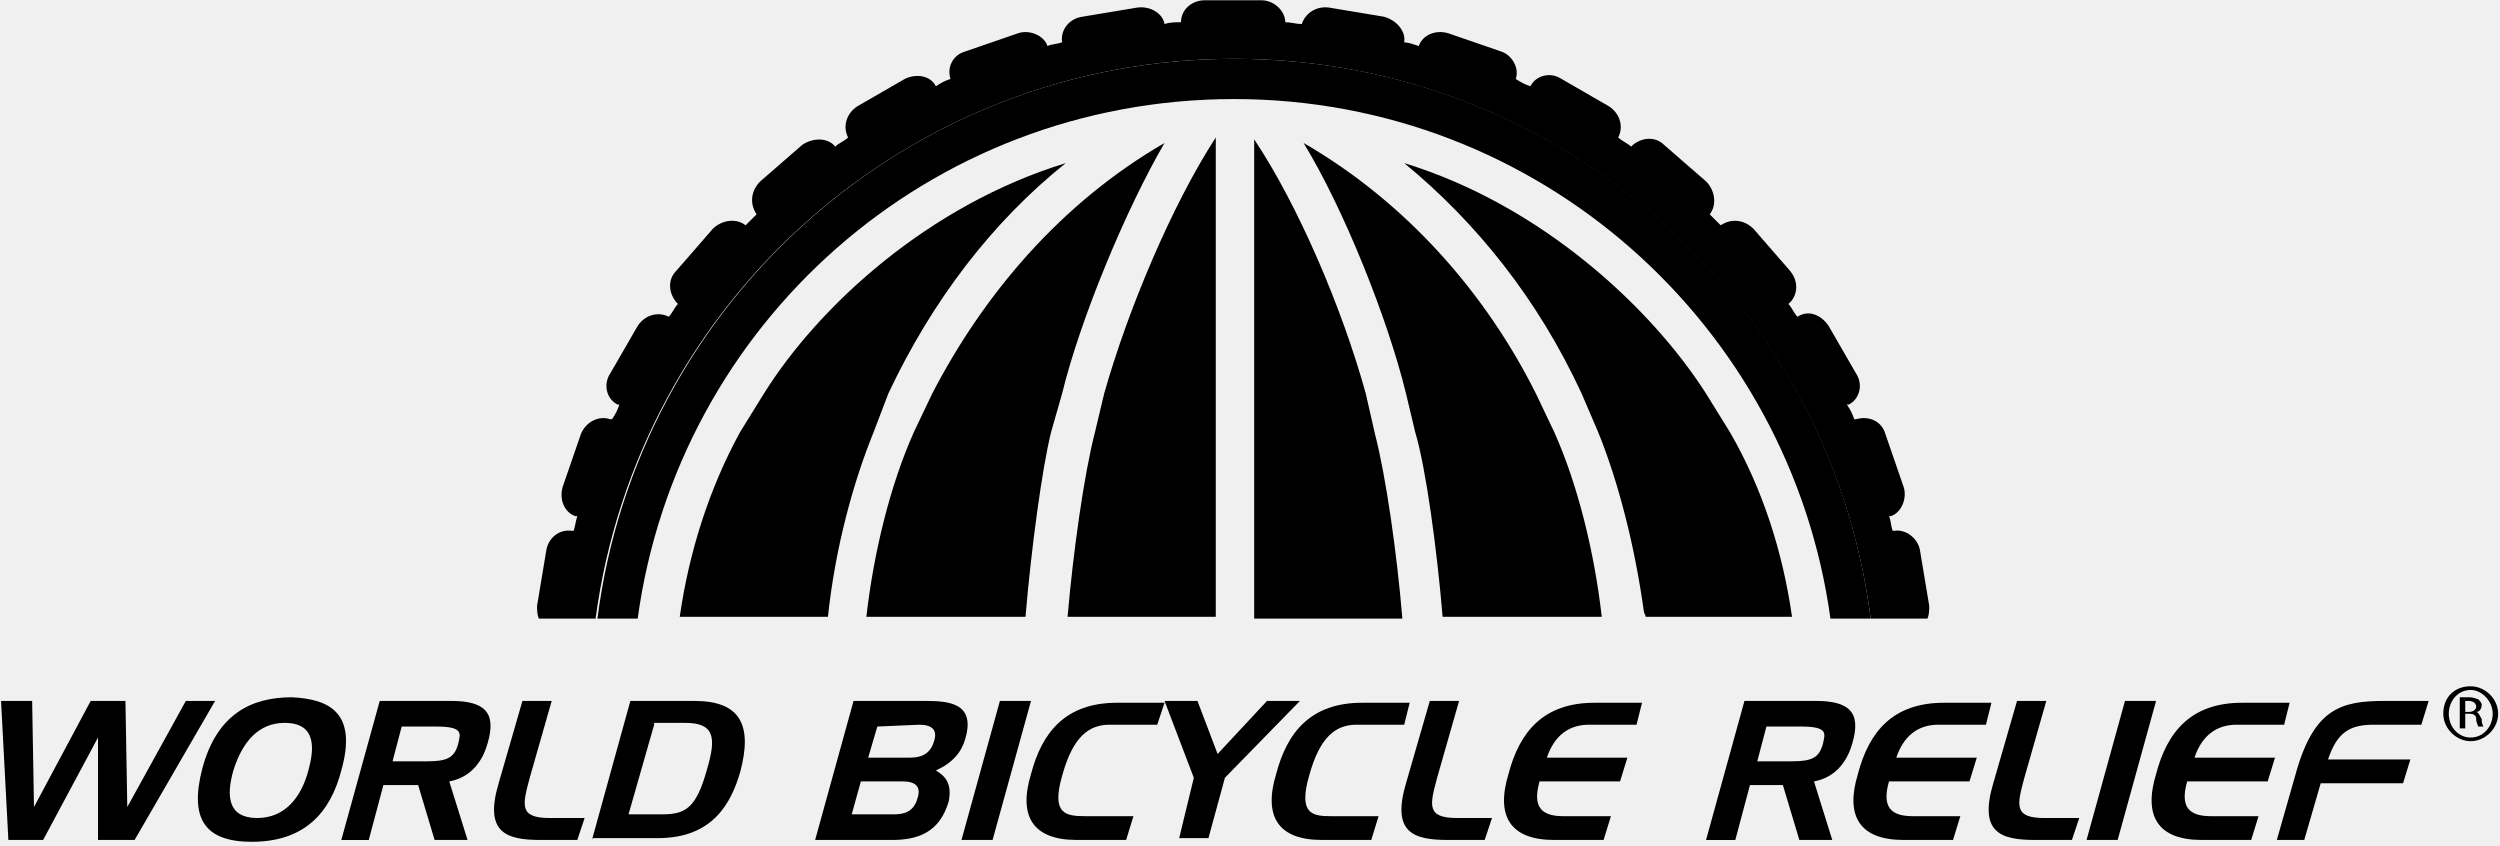
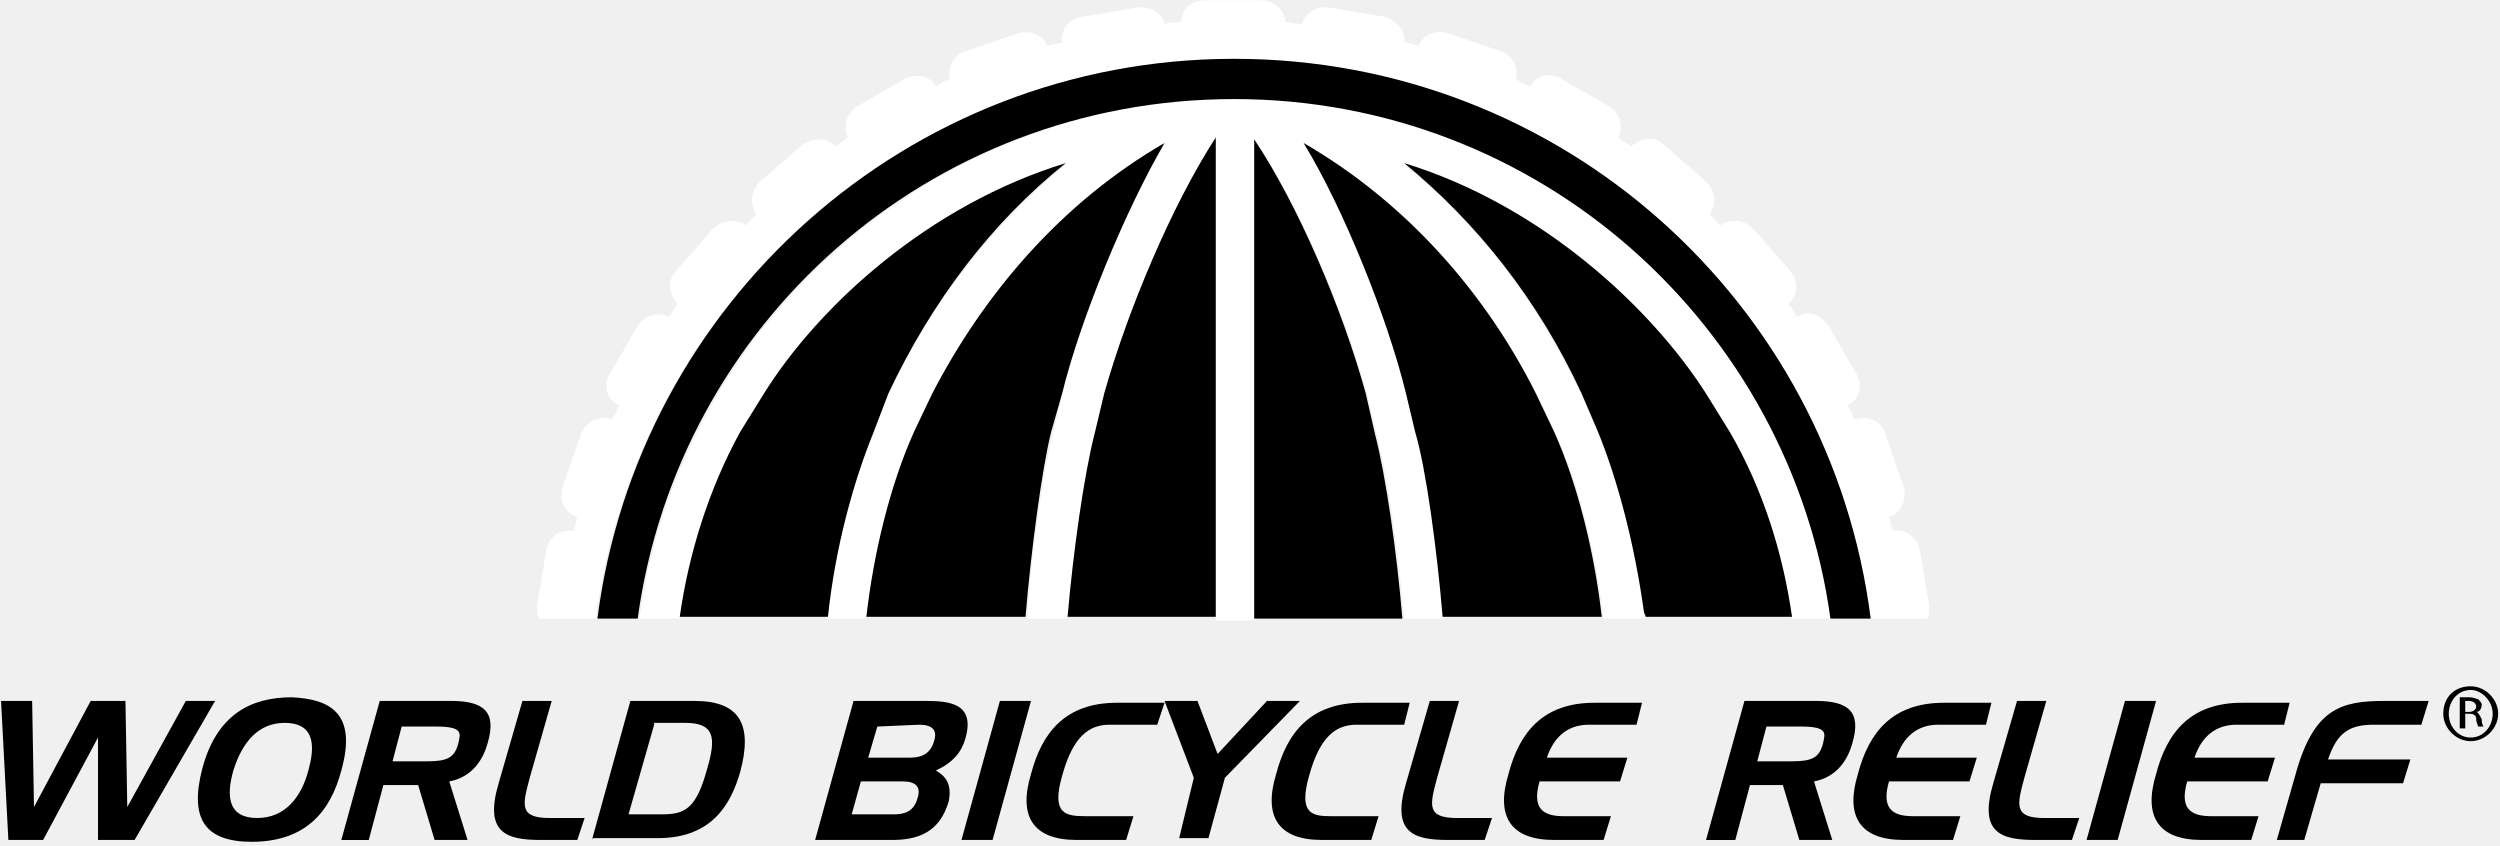
- <svg xmlns="http://www.w3.org/2000/svg" width="399" height="135" viewBox="0 0 399 135">
-   <g transform="translate(-1 -2)" fill="none" fill-rule="evenodd">
+ <svg xmlns="http://www.w3.org/2000/svg" width="399" height="135" fill="white" viewBox="0 0 399 135">
+   <g transform="translate(-1 -2)" fill="white" fill-rule="evenodd">
    <path d="M119.124 71.24l3.796-6.13c8.759-13.723 26.277-30.074 48.175-36.789-11.387 9.343-21.314 21.606-28.321 36.788l-2.628 6.132c-3.212 8.175-6.131 18.686-7.3 29.489h6.424c1.168-10.22 3.796-21.022 7.591-29.49l2.92-6.13c7.883-15.767 20.438-30.365 37.08-40-6.423 10.51-13.43 28.029-16.35 40l-1.46 6.13c-1.46 5.84-3.504 18.979-4.087 29.49h6.423c.876-10.511 2.628-22.774 4.38-29.49l1.46-6.13c3.795-13.723 10.802-30.074 17.81-40.584v76.496h6.423V24.526c7.007 10.51 14.014 26.86 17.81 40.583l1.46 6.132c1.752 6.715 3.504 19.27 4.38 29.489h6.423c-.876-10.511-2.628-23.65-4.38-29.49l-1.46-6.13c-2.92-11.971-9.927-29.49-16.35-40 16.642 9.635 28.905 24.233 37.08 40l2.92 6.13c3.796 8.468 6.423 19.27 7.591 29.49h6.716c0-.292-.292-.584-.292-.876-1.168-10.51-4.088-20.73-7.3-28.613l-2.627-6.132c-7.008-14.89-16.643-27.445-28.322-36.788 21.898 6.715 39.417 22.774 48.176 36.788l3.795 6.132c4.964 9.051 8.175 19.27 9.927 29.489h6.424c-6.424-47.007-46.424-82.92-95.183-82.92-48.759 0-88.759 36.205-95.182 82.92h6.423c1.168-10.22 4.672-20.438 9.635-29.49z" />
-     <path d="M197.956 11.387c52.263 0 95.183 39.124 101.606 89.343h9.051c.292-.584.292-1.46.292-2.044l-1.46-8.759c-.292-2.044-2.336-3.504-4.087-3.212h-.292c-.292-.876-.292-1.751-.584-2.335h.292c1.752-.584 2.627-2.92 2.044-4.672l-2.92-8.467c-.584-2.044-2.628-2.92-4.672-2.336h-.292c-.292-.876-.584-1.46-1.168-2.336h.292c1.752-.876 2.336-3.211 1.168-4.963l-4.38-7.591c-1.167-1.752-3.211-2.628-4.963-1.46-.584-.584-.876-1.46-1.46-2.044 1.46-1.168 1.752-3.504.292-5.256l-5.84-6.715c-1.459-1.46-3.503-1.752-5.255-.584l-1.751-1.752c1.167-1.46.876-3.795-.584-5.255l-6.716-5.84c-1.46-1.46-3.795-1.167-5.255.292-.584-.583-1.46-.875-2.044-1.46.876-1.751.292-3.795-1.46-4.963l-7.591-4.38c-1.752-1.167-4.088-.583-4.964 1.168-.875-.292-1.46-.584-2.335-1.167.584-1.752-.584-3.796-2.336-4.38l-8.467-2.92c-2.044-.584-4.088.292-4.672 2.044-.876-.292-1.752-.584-2.336-.584.292-1.752-1.167-3.504-3.211-4.087l-8.76-1.46c-2.043-.292-3.795.876-4.379 2.627-.876 0-1.752-.292-2.628-.292 0-1.751-1.751-3.503-3.795-3.503h-9.051c-2.044 0-3.796 1.46-3.796 3.503-.876 0-1.752 0-2.628.292-.292-1.751-2.335-2.92-4.38-2.627l-8.758 1.46c-2.044.292-3.504 2.043-3.212 4.087-.876.292-1.752.292-2.336.584-.584-1.752-2.92-2.628-4.671-2.044l-8.468 2.92c-2.043.584-2.92 2.628-2.335 4.38-.876.292-1.46.583-2.336 1.167-.876-1.751-3.212-2.043-4.964-1.167l-7.59 4.38c-1.753 1.167-2.337 3.21-1.46 4.963-.585.584-1.46.876-2.044 1.46-1.168-1.46-3.504-1.46-5.256-.293l-6.715 5.84c-1.46 1.46-1.752 3.504-.584 5.255L120 37.956c-1.46-1.168-3.796-.876-5.255.584l-5.84 6.715c-1.46 1.46-1.168 3.796.292 5.256-.584.584-.876 1.46-1.46 2.044-1.752-.876-3.795-.292-4.963 1.46l-4.38 7.59c-1.168 1.753-.584 4.088 1.168 4.964h.292c-.292.876-.584 1.46-1.168 2.336h-.292c-1.752-.584-3.795.292-4.671 2.336l-2.92 8.467c-.584 2.044.292 4.088 2.044 4.672h.292c-.292.875-.292 1.46-.584 2.335h-.292c-2.044-.292-3.796 1.168-4.088 3.212l-1.46 8.76c0 .583 0 1.459.292 2.043h9.051c6.716-50.511 49.927-89.343 101.898-89.343z" fill="#000" fill-rule="nonzero" />
+     <path d="M197.956 11.387c52.263 0 95.183 39.124 101.606 89.343h9.051c.292-.584.292-1.46.292-2.044l-1.46-8.759c-.292-2.044-2.336-3.504-4.087-3.212h-.292c-.292-.876-.292-1.751-.584-2.335h.292c1.752-.584 2.627-2.92 2.044-4.672l-2.92-8.467c-.584-2.044-2.628-2.92-4.672-2.336h-.292c-.292-.876-.584-1.46-1.168-2.336h.292c1.752-.876 2.336-3.211 1.168-4.963l-4.38-7.591c-1.167-1.752-3.211-2.628-4.963-1.46-.584-.584-.876-1.46-1.46-2.044 1.46-1.168 1.752-3.504.292-5.256l-5.84-6.715c-1.459-1.46-3.503-1.752-5.255-.584l-1.751-1.752c1.167-1.46.876-3.795-.584-5.255l-6.716-5.84c-1.46-1.46-3.795-1.167-5.255.292-.584-.583-1.46-.875-2.044-1.46.876-1.751.292-3.795-1.46-4.963l-7.591-4.38c-1.752-1.167-4.088-.583-4.964 1.168-.875-.292-1.46-.584-2.335-1.167.584-1.752-.584-3.796-2.336-4.38l-8.467-2.92c-2.044-.584-4.088.292-4.672 2.044-.876-.292-1.752-.584-2.336-.584.292-1.752-1.167-3.504-3.211-4.087l-8.76-1.46c-2.043-.292-3.795.876-4.379 2.627-.876 0-1.752-.292-2.628-.292 0-1.751-1.751-3.503-3.795-3.503h-9.051c-2.044 0-3.796 1.46-3.796 3.503-.876 0-1.752 0-2.628.292-.292-1.751-2.335-2.92-4.38-2.627l-8.758 1.46c-2.044.292-3.504 2.043-3.212 4.087-.876.292-1.752.292-2.336.584-.584-1.752-2.92-2.628-4.671-2.044l-8.468 2.92c-2.043.584-2.92 2.628-2.335 4.38-.876.292-1.46.583-2.336 1.167-.876-1.751-3.212-2.043-4.964-1.167l-7.59 4.38c-1.753 1.167-2.337 3.21-1.46 4.963-.585.584-1.46.876-2.044 1.46-1.168-1.46-3.504-1.46-5.256-.293l-6.715 5.84c-1.46 1.46-1.752 3.504-.584 5.255L120 37.956c-1.46-1.168-3.796-.876-5.255.584l-5.84 6.715c-1.46 1.46-1.168 3.796.292 5.256-.584.584-.876 1.46-1.46 2.044-1.752-.876-3.795-.292-4.963 1.46l-4.38 7.59c-1.168 1.753-.584 4.088 1.168 4.964h.292c-.292.876-.584 1.46-1.168 2.336h-.292c-1.752-.584-3.795.292-4.671 2.336l-2.92 8.467c-.584 2.044.292 4.088 2.044 4.672h.292c-.292.875-.292 1.46-.584 2.335h-.292c-2.044-.292-3.796 1.168-4.088 3.212l-1.46 8.76c0 .583 0 1.459.292 2.043h9.051c6.716-50.511 49.927-89.343 101.898-89.343z" fill="white" fill-rule="nonzero" />
    <path d="M197.956 11.387c-52.263 0-95.182 39.124-101.606 89.343h6.424c6.423-47.007 46.423-82.92 95.182-82.92 48.76 0 88.76 36.205 95.183 82.92h6.423c-6.423-50.511-49.343-89.343-101.606-89.343z" fill="#000" fill-rule="nonzero" />
    <path d="M177.226 64.818l-1.46 6.13c-1.751 6.716-3.503 19.271-4.38 29.49h23.65V23.942c-7.007 10.803-14.014 27.445-17.81 40.876zm41.752 0c-3.796-13.723-10.803-30.073-17.81-40.584v76.496h23.65c-.876-10.511-2.628-22.774-4.38-29.49l-1.46-6.422zm27.153 0c-7.883-15.767-20.438-30.365-37.08-40 6.423 10.51 13.43 28.029 16.35 40l1.46 6.13c1.752 5.84 3.504 18.979 4.38 29.49h25.401c-1.168-10.219-3.795-21.022-7.59-29.49l-2.92-6.13z" fill="#000" fill-rule="nonzero" />
    <path d="M273.285 64.818c-8.76-13.723-26.278-30.073-48.176-36.789 11.387 9.343 21.314 21.606 28.322 36.789l2.627 6.13c3.212 7.884 5.84 18.103 7.3 28.614 0 .292.292.584.292.876h23.357c-1.46-10.219-4.671-20.438-9.927-29.49l-3.795-6.13zm-102.774 0c2.92-11.971 10.219-29.49 16.35-40-16.642 9.635-28.905 24.233-37.08 40l-2.92 6.13c-3.795 8.468-6.423 19.271-7.59 29.49h25.4c.876-10.511 2.628-23.65 4.088-29.49l1.752-6.13z" fill="#000" fill-rule="nonzero" />
    <path d="M142.774 64.818c7.007-14.891 16.642-27.446 28.32-36.789-21.897 6.716-39.415 22.774-48.174 36.789l-3.796 6.13c-4.963 9.052-8.175 19.271-9.635 29.49h23.65c1.168-11.095 4.087-21.606 7.299-29.49l2.336-6.13z" fill="#000" fill-rule="nonzero" />
    <path fill="#000" fill-rule="nonzero" d="M2.336 136.058L1.168 113.869 6.131 113.869 6.423 130.803 15.474 113.869 21.022 113.869 21.314 130.803 30.657 113.869 35.328 113.869 22.482 136.058 16.642 136.058 16.642 119.708 7.883 136.058z" />
    <path d="M55.474 124.964c-1.751 6.715-5.839 11.386-14.306 11.386-7.591 0-9.927-3.795-7.883-11.678 2.335-8.76 7.883-11.387 14.306-11.387 5.84.292 10.511 2.335 7.883 11.679zm-13.43 7.59c4.38 0 7.007-3.21 8.175-7.59.876-3.212 1.46-7.592-3.796-7.592-4.087 0-6.715 2.92-8.175 7.592-1.168 4.087-.876 7.59 3.796 7.59zm13.43 3.504l6.132-22.19h11.387c5.255 0 7.299 1.752 5.84 6.716-.877 3.212-2.92 5.547-6.132 6.131l2.92 9.343h-5.256l-2.628-8.759H62.19l-2.336 8.76h-4.38zm9.635-18.102l-1.46 5.548h5.548c3.212 0 4.38-.584 4.964-2.92.292-1.46.875-2.628-3.504-2.628h-5.548zm28.03 18.102h-5.84c-5.547 0-9.05-1.167-6.715-9.05l3.796-13.14h4.671l-3.504 12.263c-1.167 4.38-1.751 6.424 3.212 6.424h5.548l-1.168 3.503zm2.335 0l6.132-22.19h10.219c7.3 0 9.343 3.796 7.3 11.387-1.46 4.964-4.38 10.511-13.14 10.511h-10.51v.292zm9.927-18.394l-4.087 14.307h5.255c3.796 0 5.548-.876 7.3-7.3 1.46-4.963 1.167-7.299-3.504-7.299h-4.964v.292zm25.694 18.394l6.131-22.19h11.387c3.796 0 8.175.293 6.423 6.132-.583 2.044-2.043 3.796-4.671 4.964 1.46.875 2.628 2.043 2.044 4.963-1.46 4.964-4.964 6.131-9.051 6.131h-12.263zm9.927-18.102l-1.46 4.964h6.715c1.752 0 3.212-.584 3.796-2.628.584-1.752-.292-2.628-2.336-2.628l-6.715.292zm-4.088 14.015h6.716c1.46 0 3.211-.292 3.795-2.628.584-1.752-.292-2.628-2.336-2.628h-6.715l-1.46 5.256z" fill="#000" fill-rule="nonzero" />
    <path fill="#000" fill-rule="nonzero" d="M165.547 113.869L159.416 136.058 154.453 136.058 160.584 113.869z" />
    <path d="M185.693 117.664h-7.59c-3.212 0-5.84 1.752-7.592 8.175-1.752 6.132.584 6.424 3.796 6.424h7.59l-1.167 3.795h-7.883c-7.008 0-9.343-3.795-7.3-10.51 1.752-6.716 5.548-11.387 13.723-11.387h7.591l-1.168 3.503z" fill="#000" fill-rule="nonzero" />
    <path fill="#000" fill-rule="nonzero" d="M191.533 126.131L186.861 113.869 192.117 113.869 195.328 122.336 203.212 113.869 208.467 113.869 196.496 126.131 193.869 135.766 189.197 135.766z" />
    <path d="M225.11 117.664h-7.592c-3.211 0-5.84 1.752-7.591 8.175-1.752 6.132.584 6.424 3.504 6.424h7.59l-1.167 3.795h-7.883c-7.007 0-9.343-3.795-7.3-10.51 1.752-6.716 5.548-11.387 13.723-11.387h7.591l-.876 3.503zm12.846 18.394h-5.84c-5.547 0-9.05-1.167-6.715-9.05l3.796-13.14h4.672l-3.504 12.263c-1.168 4.38-1.752 6.424 3.212 6.424h5.547l-1.168 3.503zm24.234-18.394h-7.591c-3.212 0-5.548 1.752-6.716 5.256h12.847l-1.168 3.795h-12.847c-1.168 4.088.292 5.548 3.796 5.548h7.591l-1.168 3.795h-7.883c-7.007 0-9.343-3.795-7.3-10.51 1.753-6.716 5.548-11.387 13.723-11.387h7.592l-.876 3.503zm11.095 18.394l6.131-22.19h11.387c5.255 0 7.3 1.752 5.84 6.716-.877 3.212-2.92 5.547-6.132 6.131l2.92 9.343h-5.256l-2.628-8.759h-5.255l-2.336 8.76h-4.671zm9.635-18.102l-1.46 5.548h5.547c3.212 0 4.38-.584 4.964-2.92.292-1.46.876-2.628-3.504-2.628h-5.547zm35.036-.292h-7.591c-3.212 0-5.547 1.752-6.715 5.256h12.846l-1.168 3.795h-12.846c-1.168 4.088.292 5.548 3.795 5.548h7.592l-1.168 3.795h-7.883c-7.008 0-9.344-3.795-7.3-10.51 1.752-6.716 5.548-11.387 13.723-11.387h7.591l-.876 3.503zm13.723 18.394h-5.84c-5.547 0-9.05-1.167-6.715-9.05l3.796-13.14h4.671l-3.503 12.263c-1.168 4.38-1.752 6.424 3.211 6.424h5.548l-1.168 3.503z" fill="#000" fill-rule="nonzero" />
    <path fill="#000" fill-rule="nonzero" d="M345.109 113.869L338.978 136.058 334.015 136.058 340.146 113.869z" />
    <path d="M365.547 117.664h-7.59c-3.212 0-5.548 1.752-6.716 5.256h12.847l-1.168 3.795h-12.847c-1.168 4.088.292 5.548 3.796 5.548h7.59l-1.167 3.795h-7.883c-7.008 0-9.343-3.795-7.3-10.51 1.752-6.716 5.548-11.387 13.723-11.387h7.591l-.876 3.503zm-1.167 18.394l2.92-10.219c2.919-10.803 7.299-11.97 14.306-11.97h7.007l-1.168 3.795h-7.591c-3.796 0-5.84 1.168-7.3 5.548h13.14l-1.168 3.795h-13.14l-2.627 9.051h-4.38zm30.948-24.525c2.336 0 4.38 2.044 4.38 4.38 0 2.335-2.044 4.379-4.38 4.379-2.335 0-4.38-2.044-4.38-4.38 0-2.627 1.753-4.38 4.38-4.38zm0 .584c-2.043 0-3.503 1.752-3.503 3.795 0 2.044 1.46 3.796 3.503 3.796 2.044 0 3.504-1.752 3.504-3.796 0-2.043-1.752-3.795-3.504-3.795zm-.875 6.131h-.876v-4.963h1.46c.875 0 1.167.292 1.46.292.291.292.583.584.583.876 0 .583-.292 1.167-.876 1.167.292 0 .584.584.876 1.168 0 .876.292 1.168.292 1.168h-.876c0-.292-.292-.584-.292-1.168s-.292-.876-1.168-.876h-.583v2.336zm0-2.628h.583c.584 0 1.168-.292 1.168-.875 0-.292-.292-.876-1.168-.876h-.583v1.751z" fill="#000" fill-rule="nonzero" />
  </g>
</svg>
